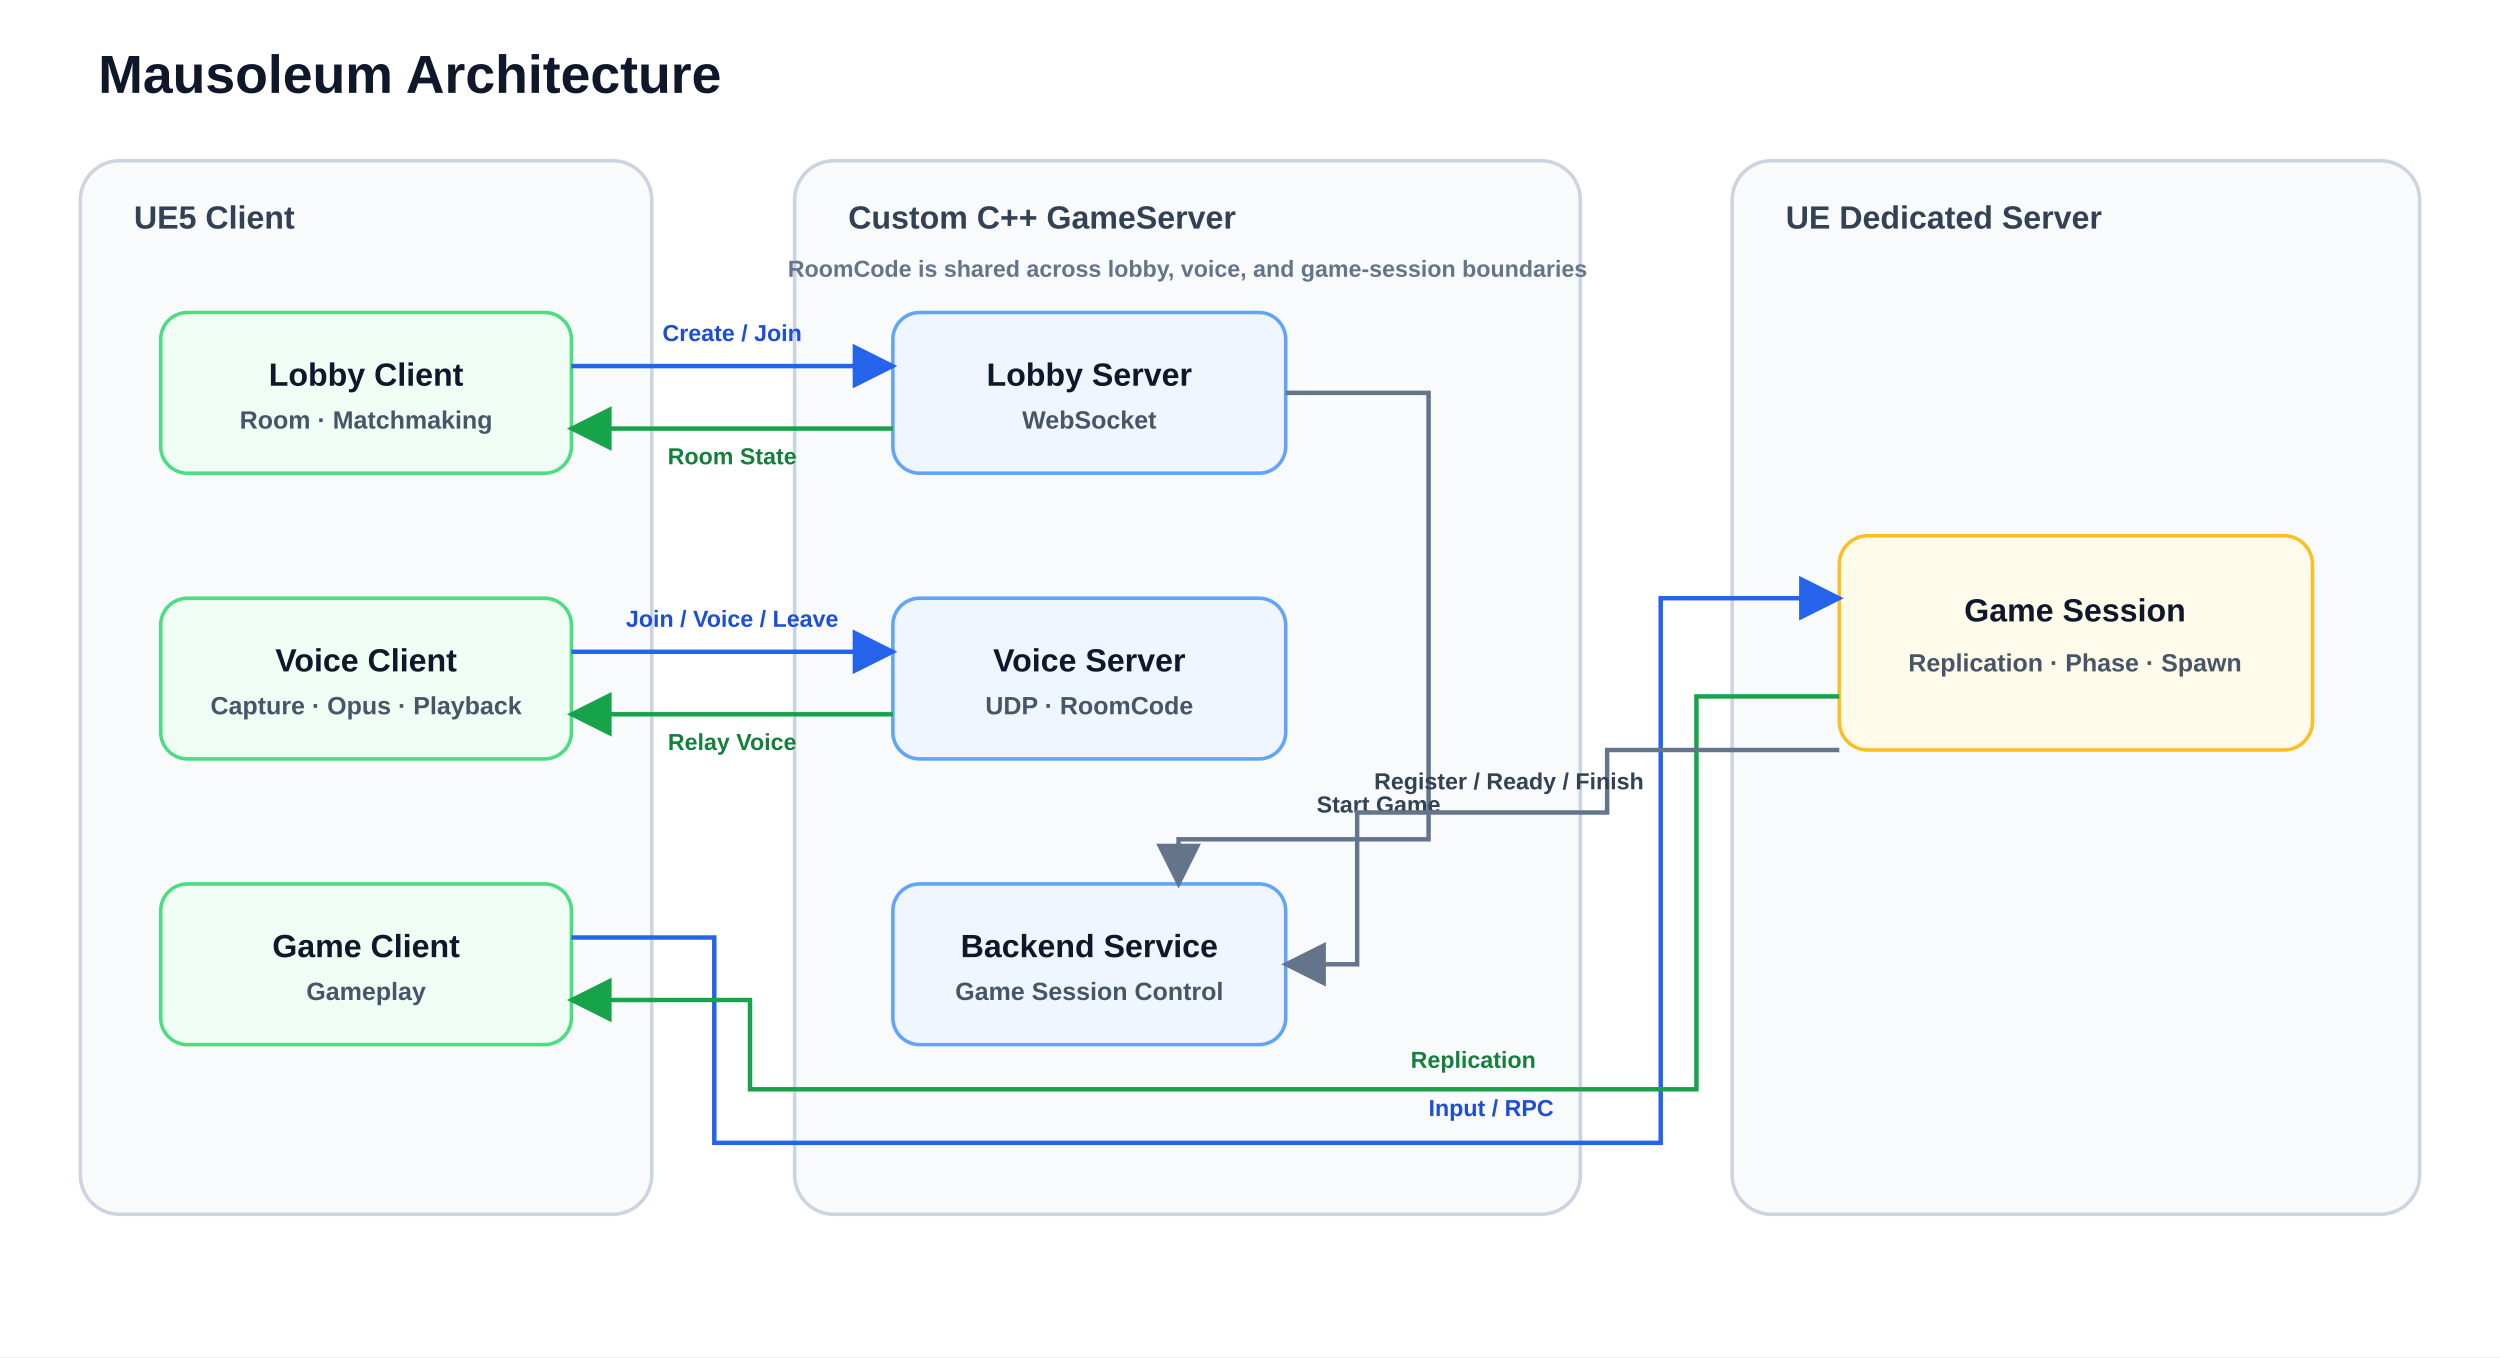
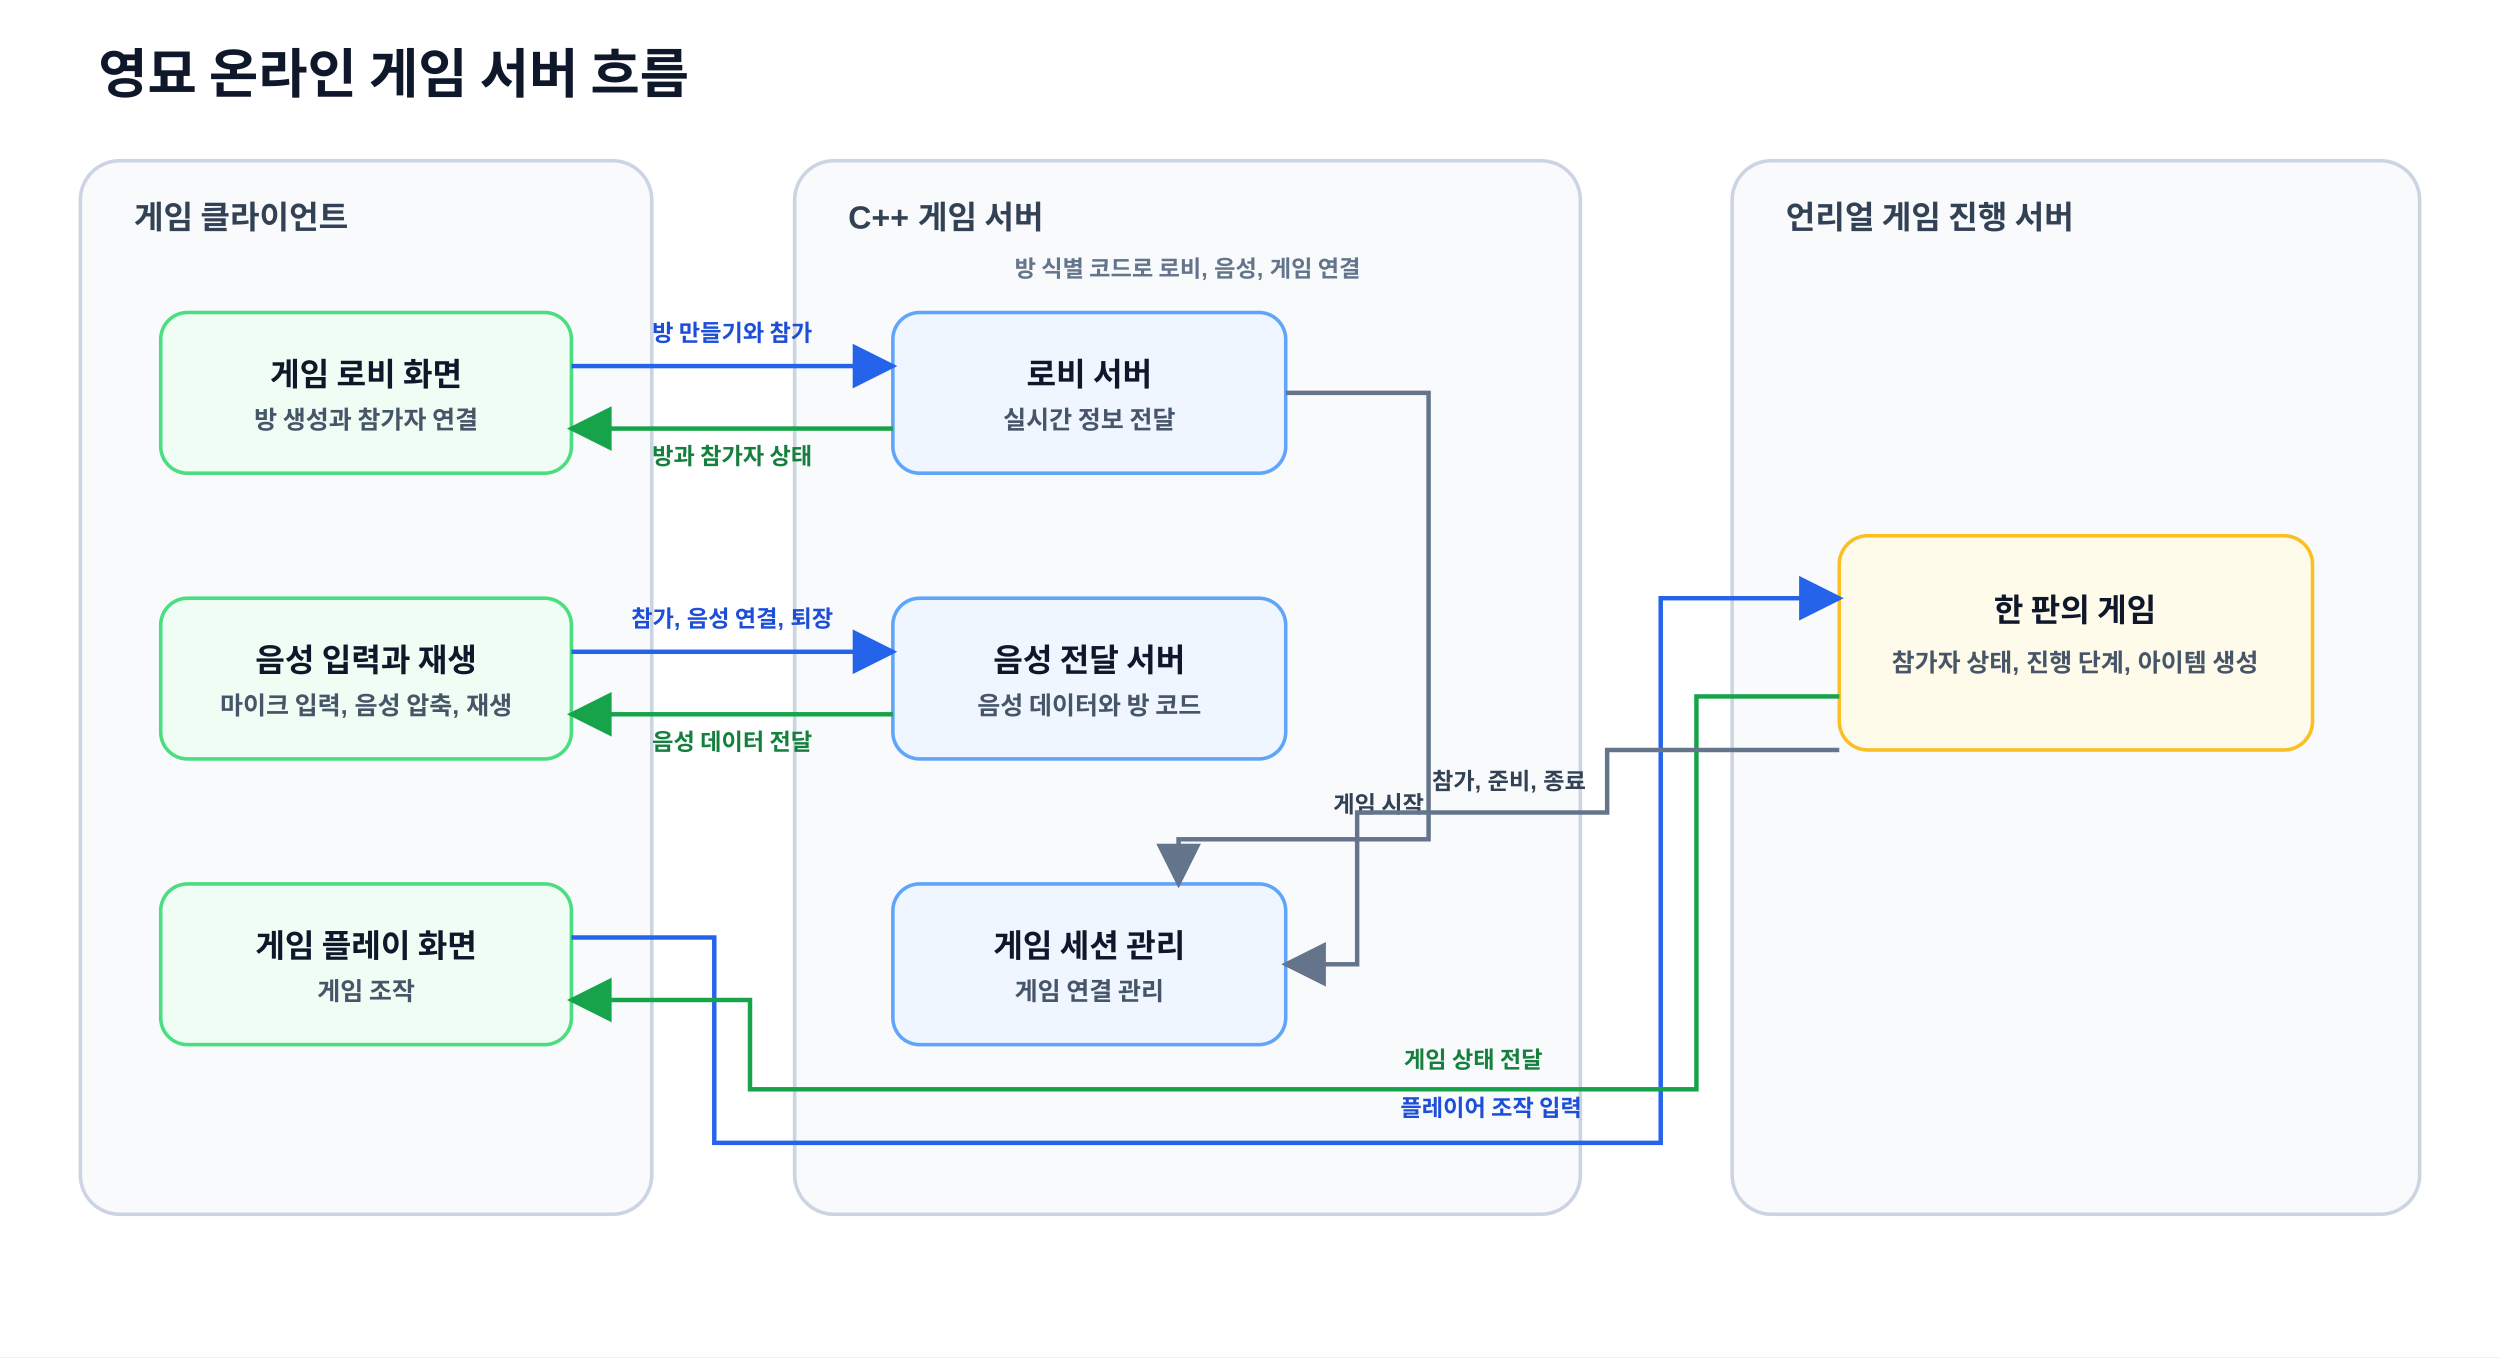
- <svg xmlns="http://www.w3.org/2000/svg" width="1400" height="760" viewBox="0 0 1400 760" role="img" aria-label="Mausoleum Architecture">
+ <svg xmlns="http://www.w3.org/2000/svg" width="1400" height="760" viewBox="0 0 1400 760" role="img" aria-label="영묘 온라인 게임 서버 흐름">
  <defs>
    <marker id="b" markerWidth="10" markerHeight="10" refX="9" refY="5" orient="auto">
      <path d="M0 0L10 5L0 10Z" fill="#2563eb" />
    </marker>
    <marker id="g" markerWidth="10" markerHeight="10" refX="9" refY="5" orient="auto">
      <path d="M0 0L10 5L0 10Z" fill="#16a34a" />
    </marker>
    <marker id="n" markerWidth="10" markerHeight="10" refX="9" refY="5" orient="auto">
      <path d="M0 0L10 5L0 10Z" fill="#64748b" />
    </marker>
    <style>.z{fill:#f8fafc;stroke:#cbd5e1;stroke-width:2}.c{fill:#f0fdf4;stroke:#4ade80;stroke-width:2}.s{fill:#eff6ff;stroke:#60a5fa;stroke-width:2}.d{fill:#fffbeb;stroke:#fbbf24;stroke-width:2}.t{font:700 30px Arial,'Noto Sans KR',sans-serif;fill:#0f172a}.zt{font:700 18px Arial,'Noto Sans KR',sans-serif;fill:#334155}.l{font:700 18px Arial,'Noto Sans KR',sans-serif;fill:#0f172a;text-anchor:middle}.sm{font:600 14px Arial,'Noto Sans KR',sans-serif;fill:#475569;text-anchor:middle}.note{font:600 13px Arial,'Noto Sans KR',sans-serif;fill:#64748b;text-anchor:middle}.fb{fill:none;stroke:#2563eb;stroke-width:2.5;marker-end:url(#b)}.fg{fill:none;stroke:#16a34a;stroke-width:2.5;marker-end:url(#g)}.fn{fill:none;stroke:#64748b;stroke-width:2.5;marker-end:url(#n)}.lb{font:700 13px Arial,'Noto Sans KR',sans-serif;fill:#1d4ed8;text-anchor:middle}.lg{font:700 13px Arial,'Noto Sans KR',sans-serif;fill:#15803d;text-anchor:middle}.ln{font:700 13px Arial,'Noto Sans KR',sans-serif;fill:#334155;text-anchor:middle}</style>
  </defs>
  <rect width="1400" height="760" fill="#fff" />
-   <text class="t" x="55" y="52">Mausoleum Architecture</text>
+   <text class="t" x="55" y="52">영묘 온라인 게임 서버 흐름</text>
  <rect class="z" x="45" y="90" width="320" height="590" rx="22" />
-   <text class="zt" x="75" y="128">UE5 Client</text>
+   <text class="zt" x="75" y="128">게임 클라이언트</text>
  <rect class="c" x="90" y="175" width="230" height="90" rx="15" />
-   <text class="l" x="205" y="216">Lobby Client</text>
-   <text class="sm" x="205" y="240">Room · Matchmaking</text>
+   <text class="l" x="205" y="216">게임 로비 화면</text>
+   <text class="sm" x="205" y="240">방 생성과 참가자 연결</text>
  <rect class="c" x="90" y="335" width="230" height="90" rx="15" />
-   <text class="l" x="205" y="376">Voice Client</text>
-   <text class="sm" x="205" y="400">Capture · Opus · Playback</text>
+   <text class="l" x="205" y="376">음성 입력과 재생</text>
+   <text class="sm" x="205" y="400">마이크 입력, 음성 압축, 재생</text>
  <rect class="c" x="90" y="495" width="230" height="90" rx="15" />
-   <text class="l" x="205" y="536">Game Client</text>
-   <text class="sm" x="205" y="560">Gameplay</text>
+   <text class="l" x="205" y="536">게임 플레이 화면</text>
+   <text class="sm" x="205" y="560">게임 조작</text>
  <rect class="z" x="445" y="90" width="440" height="590" rx="22" />
-   <text class="zt" x="475" y="128">Custom C++ GameServer</text>
-   <text class="note" x="665" y="155">RoomCode is shared across lobby, voice, and game-session boundaries</text>
+   <text class="zt" x="475" y="128">C++ 게임 서버</text>
+   <text class="note" x="665" y="155">방 식별 코드로 로비, 음성, 게임 연결</text>
  <rect class="s" x="500" y="175" width="220" height="90" rx="15" />
-   <text class="l" x="610" y="216">Lobby Server</text>
-   <text class="sm" x="610" y="240">WebSocket</text>
+   <text class="l" x="610" y="216">로비 서버</text>
+   <text class="sm" x="610" y="240">실시간 정보 전달</text>
  <rect class="s" x="500" y="335" width="220" height="90" rx="15" />
-   <text class="l" x="610" y="376">Voice Server</text>
-   <text class="sm" x="610" y="400">UDP · RoomCode</text>
+   <text class="l" x="610" y="376">음성 전달 서버</text>
+   <text class="sm" x="610" y="400">음성 데이터와 방 코드</text>
  <rect class="s" x="500" y="495" width="220" height="90" rx="15" />
-   <text class="l" x="610" y="536">Backend Service</text>
-   <text class="sm" x="610" y="560">Game Session Control</text>
+   <text class="l" x="610" y="536">게임 세션 관리</text>
+   <text class="sm" x="610" y="560">게임 연결 관리</text>
  <rect class="z" x="970" y="90" width="385" height="590" rx="22" />
-   <text class="zt" x="1000" y="128">UE Dedicated Server</text>
+   <text class="zt" x="1000" y="128">언리얼 게임 진행 서버</text>
  <rect class="d" x="1030" y="300" width="265" height="120" rx="16" />
-   <text class="l" x="1162" y="348">Game Session</text>
-   <text class="sm" x="1162" y="376">Replication · Phase · Spawn</text>
+   <text class="l" x="1162" y="348">한 판의 게임</text>
+   <text class="sm" x="1162" y="376">참가자 상태, 진행 단계, 아이템 생성</text>
  <path class="fb" d="M320 205H500" />
-   <text class="lb" x="410" y="191">Create / Join</text>
+   <text class="lb" x="410" y="191">방 만들기와 참가</text>
  <path class="fg" d="M500 240H320" />
-   <text class="lg" x="410" y="260">Room State</text>
+   <text class="lg" x="410" y="260">방과 참가자 상태</text>
  <path class="fb" d="M320 365H500" />
-   <text class="lb" x="410" y="351">Join / Voice / Leave</text>
+   <text class="lb" x="410" y="351">참가, 음성 연결, 퇴장</text>
  <path class="fg" d="M500 400H320" />
-   <text class="lg" x="410" y="420">Relay Voice</text>
+   <text class="lg" x="410" y="420">음성 데이터 전달</text>
  <path class="fb" d="M320 525H400V640H930V335H1030" />
-   <text class="lb" x="835" y="625">Input / RPC</text>
+   <text class="lb" x="835" y="625">플레이어 조작 입력</text>
  <path class="fg" d="M1030 390H950V610H420V560H320" />
-   <text class="lg" x="825" y="598">Replication</text>
+   <text class="lg" x="825" y="598">게임 상태 전달</text>
  <path class="fn" d="M720 220H800V470H660V495" />
-   <text class="ln" x="772" y="455">Start Game</text>
+   <text class="ln" x="772" y="455">게임 시작</text>
  <path class="fn" d="M1030 420H900V455H760V540H720" />
-   <text class="ln" x="845" y="442">Register / Ready / Finish</text>
+   <text class="ln" x="845" y="442">참가, 준비, 종료</text>
</svg>
